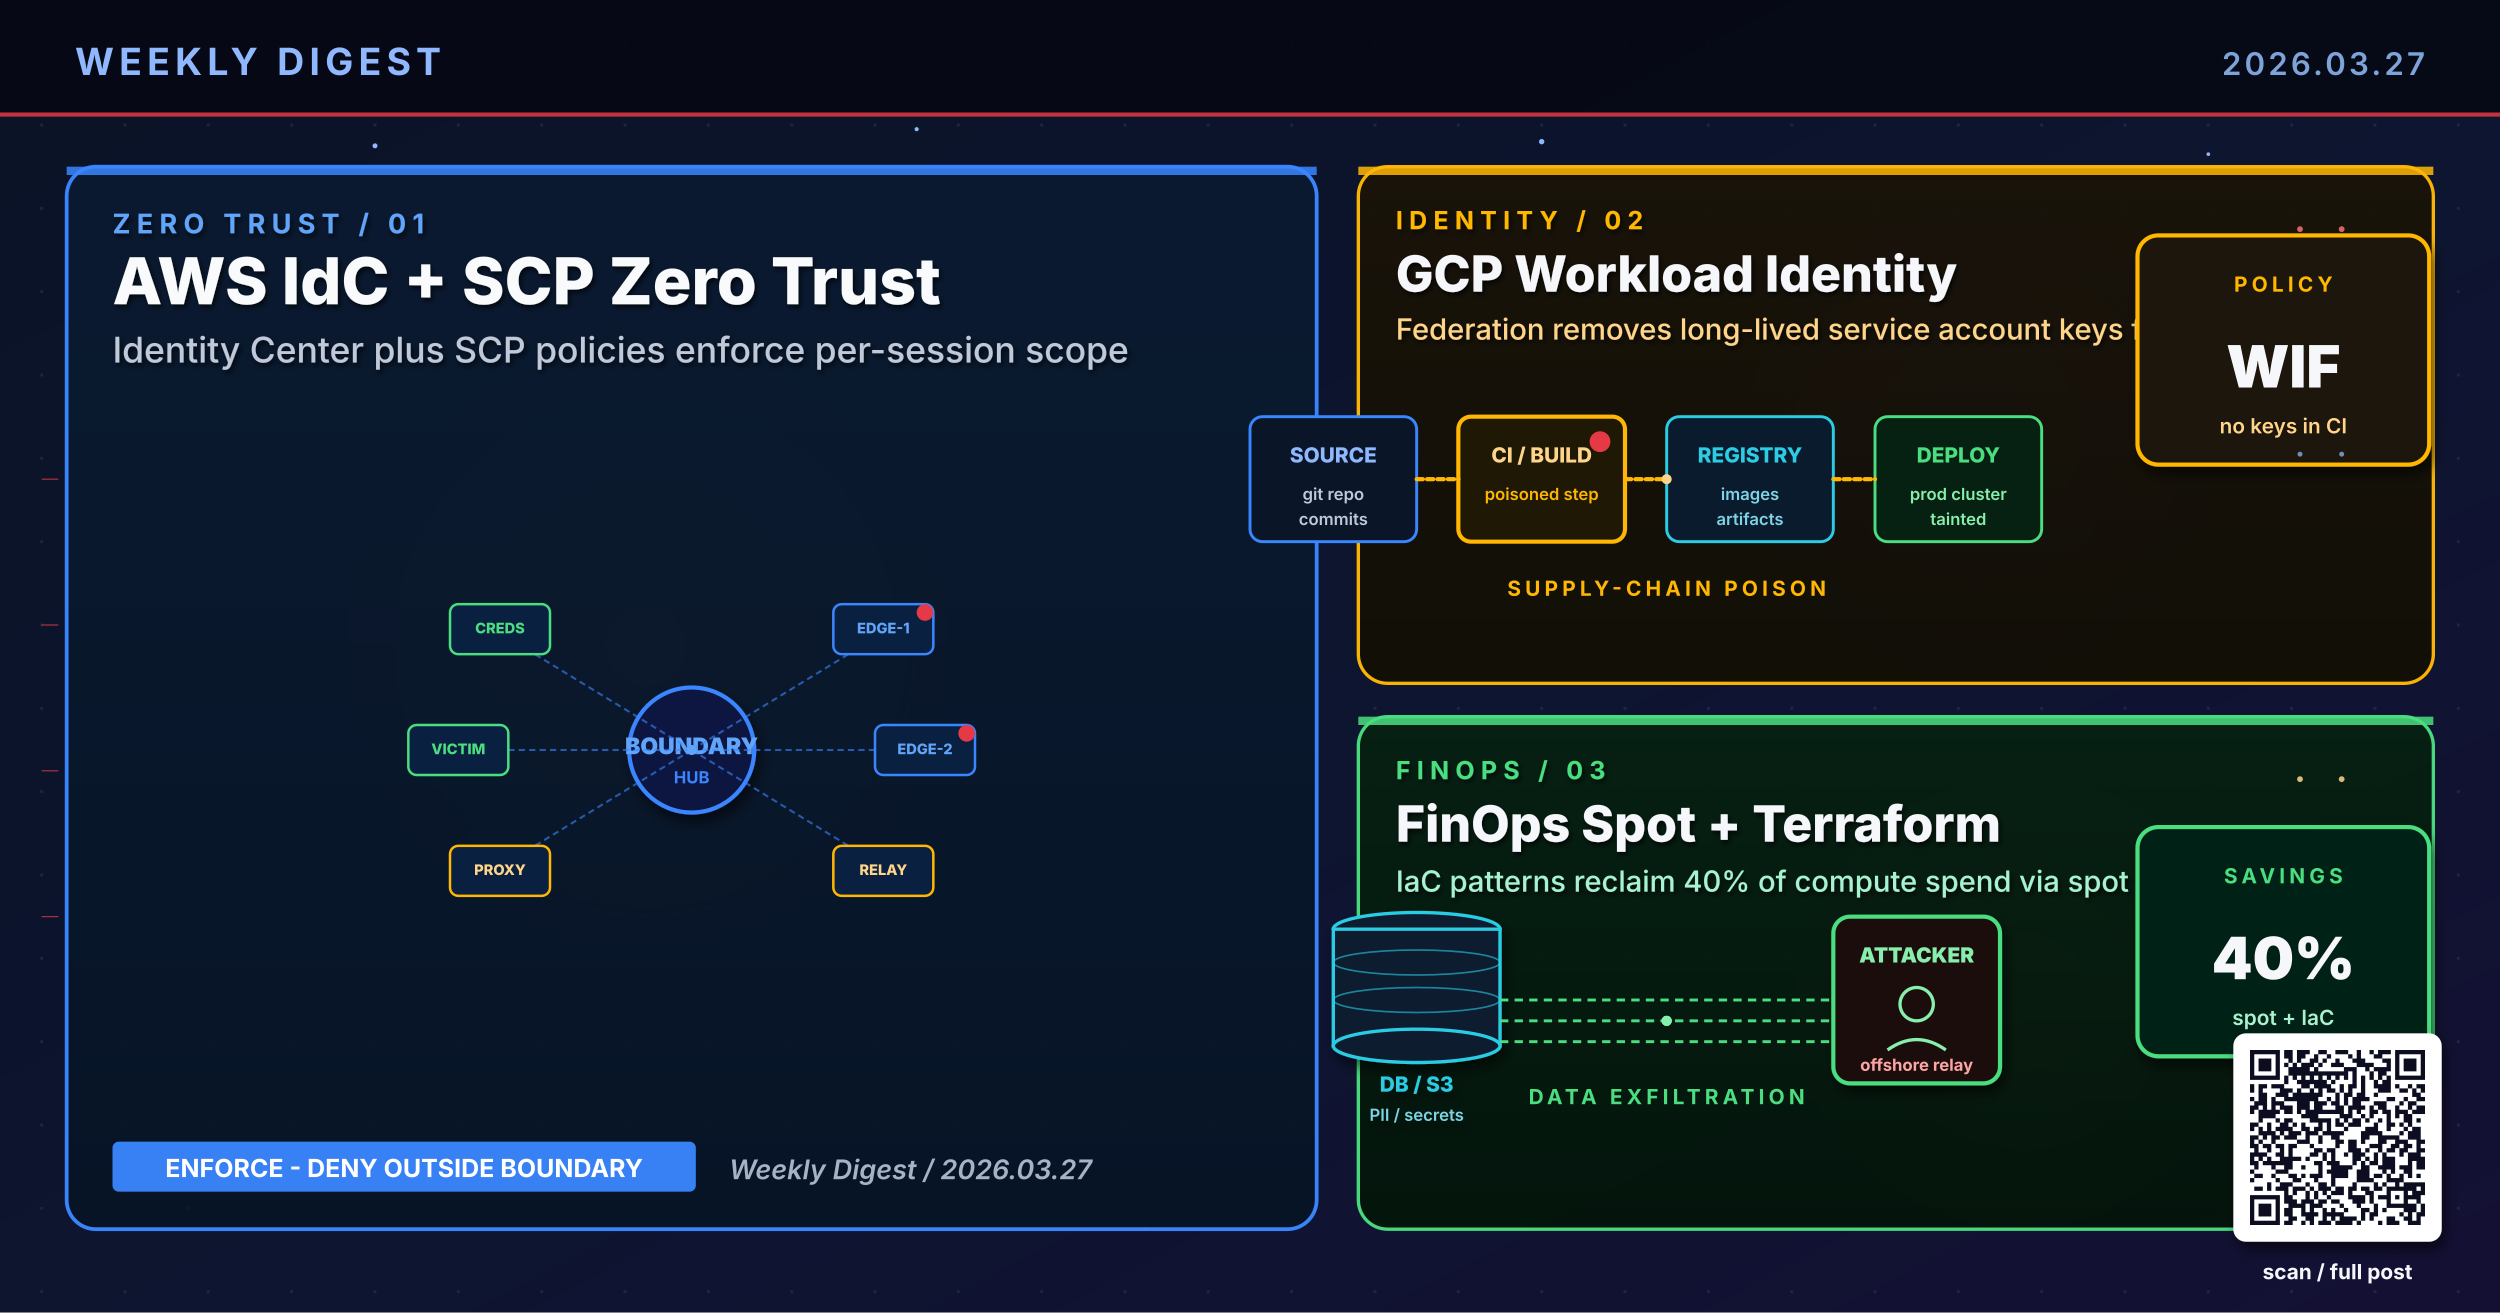
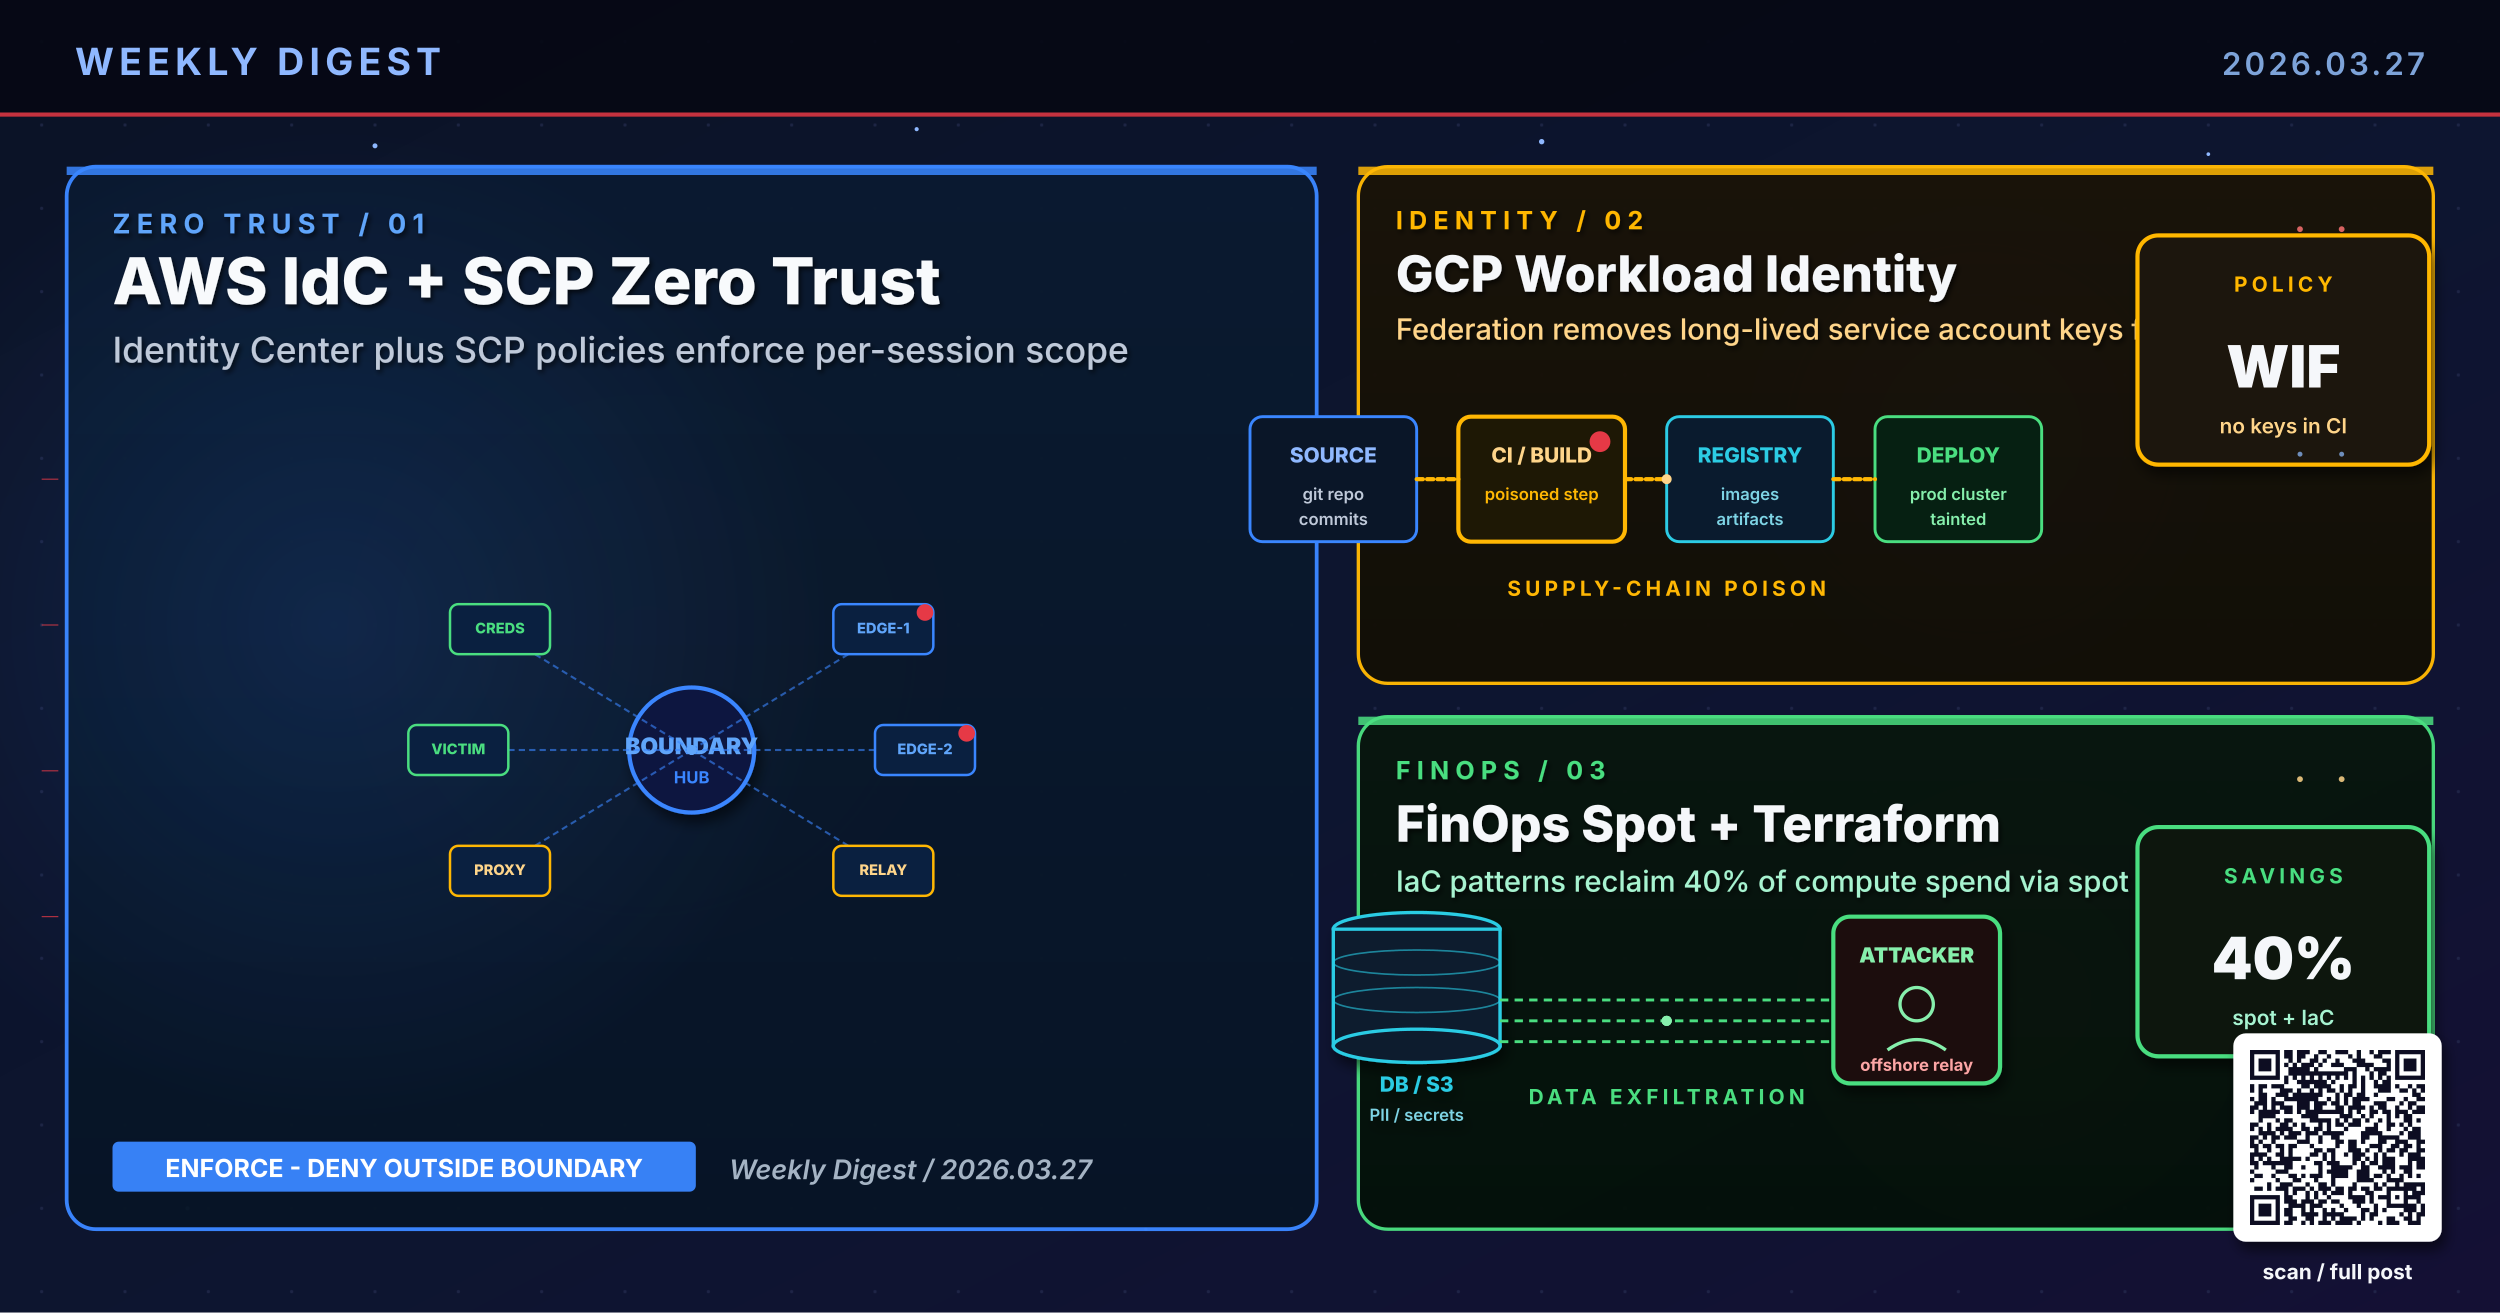
<svg xmlns="http://www.w3.org/2000/svg" viewBox="0 0 1200 630" width="1200" height="630" role="img" aria-label="Weekly digest cover 2026.03.27: AWS IdC + SCP Zero Trust, GCP Workload Identity, FinOps Spot + Terraform">
  <defs>
    <linearGradient id="bgSpread" x1="0%" y1="0%" x2="100%" y2="100%">
      <stop offset="0%" stop-color="#0B1326" />
      <stop offset="55%" stop-color="#0D1530" />
      <stop offset="100%" stop-color="#141034" />
    </linearGradient>
    <linearGradient id="heroPanel" x1="0%" y1="0%" x2="0%" y2="100%">
      <stop offset="0%" stop-color="#1A0A08" />
      <stop offset="100%" stop-color="#110608" />
    </linearGradient>
    <linearGradient id="heroPanelBlue" x1="0%" y1="0%" x2="0%" y2="100%">
      <stop offset="0%" stop-color="#0A1A30" />
      <stop offset="100%" stop-color="#071426" />
    </linearGradient>
    <linearGradient id="heroPanelAmber" x1="0%" y1="0%" x2="0%" y2="100%">
      <stop offset="0%" stop-color="#1A1208" />
      <stop offset="100%" stop-color="#120E06" />
    </linearGradient>
    <linearGradient id="heroPanelGreen" x1="0%" y1="0%" x2="0%" y2="100%">
-       <stop offset="0%" stop-color="#062012" />
-       <stop offset="100%" stop-color="#04150B" />
+       <stop offset="0%" stop-color="#08160E" />
+       <stop offset="100%" stop-color="#04100A" />
    </linearGradient>
    <linearGradient id="heroPanelPurple" x1="0%" y1="0%" x2="0%" y2="100%">
-       <stop offset="0%" stop-color="#1B0E36" />
-       <stop offset="100%" stop-color="#10081E" />
+       <stop offset="0%" stop-color="#110629" />
+       <stop offset="100%" stop-color="#0A0418" />
    </linearGradient>
    <radialGradient id="hotRed" cx="50%" cy="50%" r="50%">
      <stop offset="0%" stop-color="#E63946" stop-opacity="0.6" />
      <stop offset="100%" stop-color="#E63946" stop-opacity="0" />
    </radialGradient>
    <radialGradient id="hotBlue" cx="50%" cy="50%" r="50%">
      <stop offset="0%" stop-color="#3A86FF" stop-opacity="0.5" />
      <stop offset="100%" stop-color="#3A86FF" stop-opacity="0" />
    </radialGradient>
    <radialGradient id="hotAmber" cx="50%" cy="50%" r="50%">
      <stop offset="0%" stop-color="#FFB703" stop-opacity="0.45" />
      <stop offset="100%" stop-color="#FFB703" stop-opacity="0" />
    </radialGradient>
    <radialGradient id="hotGreen" cx="50%" cy="50%" r="50%">
      <stop offset="0%" stop-color="#4ADE80" stop-opacity="0.45" />
      <stop offset="100%" stop-color="#4ADE80" stop-opacity="0" />
    </radialGradient>
    <radialGradient id="hotPurple" cx="50%" cy="50%" r="50%">
      <stop offset="0%" stop-color="#A78BFA" stop-opacity="0.45" />
      <stop offset="100%" stop-color="#A78BFA" stop-opacity="0" />
    </radialGradient>
    <pattern id="envGrid" x="0" y="0" width="40" height="40" patternUnits="userSpaceOnUse">
      <circle cx="20" cy="20" r="0.8" fill="#2A3256" opacity="0.55" />
    </pattern>
    <filter id="softShadow" x="-10%" y="-10%" width="130%" height="130%">
      <feGaussianBlur in="SourceAlpha" stdDeviation="3" />
      <feOffset dx="2" dy="4" />
      <feComponentTransfer>
        <feFuncA type="linear" slope="0.55" />
      </feComponentTransfer>
      <feMerge>
        <feMergeNode />
        <feMergeNode in="SourceGraphic" />
      </feMerge>
    </filter>
    <filter id="textShadow" x="-10%" y="-10%" width="130%" height="130%">
      <feGaussianBlur in="SourceAlpha" stdDeviation="1.2" />
      <feOffset dx="1" dy="1.5" />
      <feComponentTransfer>
        <feFuncA type="linear" slope="0.7" />
      </feComponentTransfer>
      <feMerge>
        <feMergeNode />
        <feMergeNode in="SourceGraphic" />
      </feMerge>
    </filter>
  </defs>
  <rect width="1200" height="630" fill="url(#bgSpread)" />
  <rect width="1200" height="630" fill="url(#envGrid)" />
  <circle cx="310" cy="310" r="160" fill="url(#hotRed)">
    <animate attributeName="opacity" values="0.6;1;0.6" dur="5.8s" repeatCount="indefinite" />
  </circle>
  <circle cx="950" cy="210" r="120" fill="url(#hotBlue)">
    <animate attributeName="opacity" values="0.45;0.85;0.45" dur="6.4s" repeatCount="indefinite" />
  </circle>
  <circle cx="970" cy="480" r="110" fill="url(#hotAmber)">
    <animate attributeName="opacity" values="0.4;0.75;0.4" dur="7.1s" repeatCount="indefinite" />
  </circle>
  <g fill="#8FB8FF">
    <circle cx="180" cy="70" r="1.2">
      <animate attributeName="opacity" values="0.2;1;0.2" dur="3.4s" repeatCount="indefinite" />
    </circle>
    <circle cx="440" cy="62" r="1">
      <animate attributeName="opacity" values="0.2;0.9;0.2" dur="4.2s" repeatCount="indefinite" />
    </circle>
    <circle cx="740" cy="68" r="1.3">
      <animate attributeName="opacity" values="0.25;1;0.25" dur="3.9s" repeatCount="indefinite" />
    </circle>
    <circle cx="1060" cy="74" r="0.9">
      <animate attributeName="opacity" values="0.2;0.85;0.2" dur="5.1s" repeatCount="indefinite" />
    </circle>
    <circle cx="90" cy="580" r="1">
      <animate attributeName="opacity" values="0.15;0.8;0.15" dur="4.7s" repeatCount="indefinite" />
    </circle>
    <circle cx="550" cy="590" r="0.8">
      <animate attributeName="opacity" values="0.2;0.75;0.2" dur="3.6s" begin="0.5s" repeatCount="indefinite" />
    </circle>
  </g>
  <rect x="0" y="0" width="1200" height="56" fill="#050813" opacity="0.92" />
  <text x="36" y="36" font-family="Inter, Helvetica, Arial, sans-serif" font-size="18" font-weight="700" fill="#8FB8FF" letter-spacing="2.5">WEEKLY DIGEST</text>
  <text x="1164" y="36" font-family="Inter, Helvetica, Arial, sans-serif" font-size="15" font-weight="600" fill="#7DA3D9" letter-spacing="1.5" text-anchor="end">2026.03.27</text>
  <rect x="0" y="54" width="1200" height="2" fill="#E63946" opacity="0.85">
    <animate attributeName="opacity" values="0.4;1;0.4" dur="4.8s" repeatCount="indefinite" />
  </rect>
  <rect x="32" y="80" width="600" height="510" rx="14" ry="14" fill="url(#heroPanelBlue)" stroke="#3A86FF" stroke-width="1.8" opacity="0.98" />
+   <circle cx="160" cy="300" r="240" fill="url(#hotBlue)" opacity="0.28" />
  <rect x="32" y="80" width="600" height="4" fill="#3A86FF" opacity="0.85">
    <animate attributeName="opacity" values="0.5;1;0.5" dur="3.4s" repeatCount="indefinite" />
  </rect>
  <g filter="url(#textShadow)">
    <text x="54" y="112" font-family="Inter, Helvetica, Arial, sans-serif" font-size="13" font-weight="700" fill="#60A5FA" letter-spacing="3">ZERO TRUST  /  01</text>
    <text x="54" y="146" font-family="Inter, Helvetica, Arial, sans-serif" font-size="31" font-weight="800" fill="#F8FAFC">AWS IdC + SCP Zero Trust</text>
    <text x="54" y="174" font-family="Inter, Helvetica, Arial, sans-serif" font-size="17" font-weight="500" fill="#BFC9D9">Identity Center plus SCP policies enforce per-session scope</text>
  </g>
  <g transform="translate(332,360)">
    <circle cx="0" cy="0" r="30" fill="#0A1540" stroke="#3A86FF" stroke-width="2" filter="url(#softShadow)">
      <animate attributeName="r" values="28;34;28" dur="3.2s" repeatCount="indefinite" />
    </circle>
    <text x="0" y="2" text-anchor="middle" font-family="Inter, monospace" font-size="11" font-weight="900" fill="#60A5FA">BOUNDARY</text>
    <text x="0" y="16" text-anchor="middle" font-family="Inter, monospace" font-size="8" font-weight="700" fill="#3A86FF">HUB</text>
    <g stroke="#3A86FF" stroke-width="1" stroke-dasharray="3 2" fill="none" opacity="0.6">
      <line x1="0" y1="0" x2="90" y2="-55" />
      <line x1="0" y1="0" x2="108" y2="0" />
      <line x1="0" y1="0" x2="90" y2="55" />
      <line x1="0" y1="0" x2="-90" y2="55" />
      <line x1="0" y1="0" x2="-108" y2="0" />
      <line x1="0" y1="0" x2="-90" y2="-55" />
    </g>
    <g font-family="Inter, monospace" font-size="7" font-weight="800">
      <g transform="translate(92,-58)">
        <rect x="-24" y="-12" width="48" height="24" rx="4" fill="#0A2040" stroke="#3A86FF" stroke-width="1.2" />
        <text x="0" y="2" text-anchor="middle" fill="#60A5FA">EDGE-1</text>
        <circle cx="20" cy="-8" r="4" fill="#E63946">
          <animate attributeName="opacity" values="0.4;1;0.4" dur="1.6s" repeatCount="indefinite" />
        </circle>
      </g>
      <g transform="translate(112,0)">
        <rect x="-24" y="-12" width="48" height="24" rx="4" fill="#0A2040" stroke="#3A86FF" stroke-width="1.2" />
        <text x="0" y="2" text-anchor="middle" fill="#60A5FA">EDGE-2</text>
        <circle cx="20" cy="-8" r="4" fill="#E63946">
          <animate attributeName="opacity" values="0.4;1;0.4" dur="2s" begin="0.3s" repeatCount="indefinite" />
        </circle>
      </g>
      <g transform="translate(92,58)">
        <rect x="-24" y="-12" width="48" height="24" rx="4" fill="#0A2040" stroke="#FFB703" stroke-width="1.2" />
        <text x="0" y="2" text-anchor="middle" fill="#FFD58A">RELAY</text>
      </g>
      <g transform="translate(-92,58)">
        <rect x="-24" y="-12" width="48" height="24" rx="4" fill="#0A2040" stroke="#FFB703" stroke-width="1.2" />
        <text x="0" y="2" text-anchor="middle" fill="#FFD58A">PROXY</text>
      </g>
      <g transform="translate(-112,0)">
        <rect x="-24" y="-12" width="48" height="24" rx="4" fill="#0A2040" stroke="#4ADE80" stroke-width="1.2" />
        <text x="0" y="2" text-anchor="middle" fill="#4ADE80">VICTIM</text>
      </g>
      <g transform="translate(-92,-58)">
        <rect x="-24" y="-12" width="48" height="24" rx="4" fill="#0A2040" stroke="#4ADE80" stroke-width="1.2" />
        <text x="0" y="2" text-anchor="middle" fill="#4ADE80">CREDS</text>
      </g>
    </g>
    <g fill="#60A5FA">
      <circle r="2.2">
        <animateMotion path="M0 0 L90 -55" dur="2s" repeatCount="indefinite" />
      </circle>
      <circle r="2.2">
        <animateMotion path="M0 0 L108 0" dur="1.8s" begin="0.3s" repeatCount="indefinite" />
      </circle>
      <circle r="2.2">
        <animateMotion path="M0 0 L90 55" dur="2.2s" begin="0.6s" repeatCount="indefinite" />
      </circle>
      <circle r="2.2">
        <animateMotion path="M0 0 L-90 55" dur="2.4s" begin="0.9s" repeatCount="indefinite" />
      </circle>
      <circle r="2.2">
        <animateMotion path="M0 0 L-108 0" dur="1.9s" begin="1.2s" repeatCount="indefinite" />
      </circle>
      <circle r="2.2">
        <animateMotion path="M0 0 L-90 -55" dur="2.1s" begin="1.5s" repeatCount="indefinite" />
      </circle>
    </g>
  </g>
  <g transform="translate(54,548)">
    <rect x="0" y="0" width="280" height="24" rx="3" fill="#3A86FF" opacity="0.95" />
    <text x="140" y="17" text-anchor="middle" font-family="Inter, Helvetica, Arial, sans-serif" font-size="12" font-weight="700" fill="#FFFFFF">ENFORCE - DENY OUTSIDE BOUNDARY</text>
  </g>
  <text x="350" y="566" font-family="Inter, Helvetica, Arial, sans-serif" font-size="13" font-weight="600" fill="#A5B4C4" font-style="italic">Weekly Digest  /  2026.03.27</text>
  <rect x="652" y="80" width="516" height="248" rx="14" ry="14" fill="url(#heroPanelAmber)" stroke="#FFB703" stroke-width="1.6" opacity="0.97" />
  <rect x="652" y="80" width="516" height="4" fill="#FFB703" opacity="0.85">
    <animate attributeName="opacity" values="0.5;1;0.5" dur="4.2s" repeatCount="indefinite" />
  </rect>
  <g filter="url(#textShadow)">
    <text x="670" y="110" font-family="Inter, Helvetica, Arial, sans-serif" font-size="12" font-weight="700" fill="#FFB703" letter-spacing="3">IDENTITY  /  02</text>
    <text x="670" y="140" font-family="Inter, Helvetica, Arial, sans-serif" font-size="24" font-weight="800" fill="#F5F7FA">GCP Workload Identity</text>
    <text x="670" y="163" font-family="Inter, Helvetica, Arial, sans-serif" font-size="14" font-weight="500" fill="#FFD58A">Federation removes long-lived service account keys from CI</text>
  </g>
  <g transform="translate(800,230)" font-family="Inter, monospace" font-weight="800">
    <g transform="translate(-200,-30)">
      <rect x="0" y="0" width="80" height="60" rx="6" fill="#0A1628" stroke="#3A86FF" stroke-width="1.4" />
      <text x="40" y="22" text-anchor="middle" font-size="10" fill="#8FB8FF">SOURCE</text>
      <text x="40" y="40" text-anchor="middle" font-size="8" font-weight="600" fill="#BFC9D9">git repo</text>
      <text x="40" y="52" text-anchor="middle" font-size="8" font-weight="600" fill="#BFC9D9">commits</text>
    </g>
    <g transform="translate(-100,-30)">
      <rect x="0" y="0" width="80" height="60" rx="6" fill="#1E1805" stroke="#FFB703" stroke-width="2">
        <animate attributeName="stroke-opacity" values="0.6;1;0.6" dur="1.8s" repeatCount="indefinite" />
      </rect>
      <text x="40" y="22" text-anchor="middle" font-size="10" fill="#FFD58A">CI / BUILD</text>
      <text x="40" y="40" text-anchor="middle" font-size="8" font-weight="600" fill="#FFB703">poisoned step</text>
      <circle cx="68" cy="12" r="5" fill="#E63946">
        <animate attributeName="opacity" values="0.4;1;0.4" dur="1.2s" repeatCount="indefinite" />
      </circle>
    </g>
    <g transform="translate(0,-30)">
      <rect x="0" y="0" width="80" height="60" rx="6" fill="#0A1B2E" stroke="#2CCCE4" stroke-width="1.4" />
      <text x="40" y="22" text-anchor="middle" font-size="10" fill="#2CCCE4">REGISTRY</text>
      <text x="40" y="40" text-anchor="middle" font-size="8" font-weight="600" fill="#7ED4E5">images</text>
      <text x="40" y="52" text-anchor="middle" font-size="8" font-weight="600" fill="#7ED4E5">artifacts</text>
    </g>
    <g transform="translate(100,-30)">
      <rect x="0" y="0" width="80" height="60" rx="6" fill="#062012" stroke="#4ADE80" stroke-width="1.4" />
      <text x="40" y="22" text-anchor="middle" font-size="10" fill="#4ADE80">DEPLOY</text>
      <text x="40" y="40" text-anchor="middle" font-size="8" font-weight="600" fill="#86EFAC">prod cluster</text>
      <text x="40" y="52" text-anchor="middle" font-size="8" font-weight="600" fill="#86EFAC">tainted</text>
    </g>
    <g stroke="#FFB703" stroke-width="2" fill="none" stroke-linecap="round">
      <path d="M-120 0 L-100 0" stroke-dasharray="3 2">
        <animate attributeName="stroke-dashoffset" values="0;-10" dur="1s" repeatCount="indefinite" />
      </path>
      <path d="M-20 0 L0 0" stroke-dasharray="3 2">
        <animate attributeName="stroke-dashoffset" values="0;-10" dur="1s" repeatCount="indefinite" />
      </path>
      <path d="M80 0 L100 0" stroke-dasharray="3 2">
        <animate attributeName="stroke-dashoffset" values="0;-10" dur="1s" repeatCount="indefinite" />
      </path>
    </g>
    <g fill="#FFD58A">
      <circle r="2.4">
        <animateMotion path="M-120 0 L100 0" dur="3.6s" repeatCount="indefinite" />
      </circle>
      <circle r="2" opacity="0.7">
        <animateMotion path="M-120 0 L100 0" dur="3.6s" begin="1.2s" repeatCount="indefinite" />
      </circle>
    </g>
    <text x="0" y="56" text-anchor="middle" font-family="Inter, Helvetica, Arial, sans-serif" font-size="10" font-weight="700" fill="#FFB703" letter-spacing="2">SUPPLY-CHAIN POISON</text>
  </g>
  <g transform="translate(1094,168)" filter="url(#softShadow)">
    <rect x="-68" y="-55" width="140" height="110" rx="10" fill="#1A1208" stroke="#FFB703" stroke-width="2" />
    <text x="2" y="-28" text-anchor="middle" font-family="Inter, Helvetica, Arial, sans-serif" font-size="10" font-weight="700" letter-spacing="2" fill="#FFB703">POLICY</text>
    <text x="2" y="18" text-anchor="middle" font-family="Inter, Helvetica, Arial, sans-serif" font-size="28" font-weight="900" fill="#F5F7FA">WIF</text>
    <text x="2" y="40" text-anchor="middle" font-family="Inter, Helvetica, Arial, sans-serif" font-size="10" font-weight="600" fill="#FFD58A">no keys in CI</text>
  </g>
  <rect x="652" y="344" width="516" height="246" rx="14" ry="14" fill="url(#heroPanelGreen)" stroke="#4ADE80" stroke-width="1.6" opacity="0.97" />
  <rect x="652" y="344" width="516" height="4" fill="#4ADE80" opacity="0.85">
    <animate attributeName="opacity" values="0.5;1;0.5" dur="4.8s" repeatCount="indefinite" />
  </rect>
  <g filter="url(#textShadow)">
    <text x="670" y="374" font-family="Inter, Helvetica, Arial, sans-serif" font-size="12" font-weight="700" fill="#4ADE80" letter-spacing="3">FINOPS  /  03</text>
    <text x="670" y="404" font-family="Inter, Helvetica, Arial, sans-serif" font-size="24" font-weight="800" fill="#F5F7FA">FinOps Spot + Terraform</text>
    <text x="670" y="428" font-family="Inter, Helvetica, Arial, sans-serif" font-size="14" font-weight="500" fill="#A7F3D0">IaC patterns reclaim 40% of compute spend via spot pools</text>
  </g>
  <g transform="translate(800,490)">
    <g transform="translate(-160,-50)" filter="url(#softShadow)">
      <ellipse cx="40" cy="6" rx="40" ry="8" fill="#0A1B2E" stroke="#2CCCE4" stroke-width="1.6" />
      <rect x="0" y="6" width="80" height="56" fill="#0A1B2E" stroke="#2CCCE4" stroke-width="1.6" />
      <ellipse cx="40" cy="62" rx="40" ry="8" fill="#0A1B2E" stroke="#2CCCE4" stroke-width="1.6" />
      <ellipse cx="40" cy="22" rx="40" ry="6" fill="none" stroke="#2CCCE4" stroke-width="0.8" opacity="0.6" />
      <ellipse cx="40" cy="40" rx="40" ry="6" fill="none" stroke="#2CCCE4" stroke-width="0.8" opacity="0.6" />
      <text x="40" y="84" text-anchor="middle" font-family="Inter, monospace" font-size="10" font-weight="800" fill="#2CCCE4">DB / S3</text>
      <text x="40" y="98" text-anchor="middle" font-family="Inter, monospace" font-size="8" font-weight="600" fill="#7ED4E5">PII  /  secrets</text>
    </g>
    <g transform="translate(80,-50)" filter="url(#softShadow)">
      <rect x="0" y="0" width="80" height="80" rx="8" fill="#1E0A0A" stroke="#4ADE80" stroke-width="2" />
      <text x="40" y="22" text-anchor="middle" font-family="Inter, monospace" font-size="10" font-weight="900" fill="#86EFAC">ATTACKER</text>
      <g transform="translate(20,32)" stroke="#86EFAC" stroke-width="1.6" fill="none">
        <circle cx="20" cy="10" r="8" />
        <path d="M6 32 Q20 22 34 32" />
      </g>
      <text x="40" y="74" text-anchor="middle" font-family="Inter, monospace" font-size="8" font-weight="700" fill="#FCA5A5">offshore relay</text>
    </g>
    <g stroke="#4ADE80" stroke-width="1.4" stroke-dasharray="4 3" fill="none">
      <path d="M-80 -10 L80 -10">
        <animate attributeName="stroke-dashoffset" values="0;-14" dur="1.2s" repeatCount="indefinite" />
      </path>
      <path d="M-80 0 L80 0">
        <animate attributeName="stroke-dashoffset" values="0;-14" dur="1.4s" begin="0.2s" repeatCount="indefinite" />
      </path>
      <path d="M-80 10 L80 10">
        <animate attributeName="stroke-dashoffset" values="0;-14" dur="1s" begin="0.4s" repeatCount="indefinite" />
      </path>
    </g>
    <g fill="#86EFAC">
      <circle r="2.4">
        <animateMotion path="M-80 -10 L80 -10" dur="2s" repeatCount="indefinite" />
      </circle>
      <circle r="2.4">
        <animateMotion path="M-80 0 L80 0" dur="2.2s" begin="0.4s" repeatCount="indefinite" />
      </circle>
      <circle r="2.4">
        <animateMotion path="M-80 10 L80 10" dur="2.4s" begin="0.8s" repeatCount="indefinite" />
      </circle>
    </g>
    <text x="0" y="40" text-anchor="middle" font-family="Inter, Helvetica, Arial, sans-serif" font-size="10" font-weight="700" fill="#4ADE80" letter-spacing="2">DATA EXFILTRATION</text>
  </g>
  <g transform="translate(1094,452)" filter="url(#softShadow)">
-     <rect x="-68" y="-55" width="140" height="110" rx="10" fill="#062012" stroke="#4ADE80" stroke-width="2" />
+     <rect x="-68" y="-55" width="140" height="110" rx="10" fill="#08160E" stroke="#4ADE80" stroke-width="2" />
    <text x="2" y="-28" text-anchor="middle" font-family="Inter, Helvetica, Arial, sans-serif" font-size="10" font-weight="700" letter-spacing="2" fill="#4ADE80">SAVINGS</text>
    <text x="2" y="18" text-anchor="middle" font-family="Inter, Helvetica, Arial, sans-serif" font-size="28" font-weight="900" fill="#F5F7FA">40%</text>
    <text x="2" y="40" text-anchor="middle" font-family="Inter, Helvetica, Arial, sans-serif" font-size="10" font-weight="600" fill="#A7F3D0">spot + IaC</text>
  </g>
  <g opacity="0.85">
    <g fill="#F87171">
      <circle cx="1104" cy="110" r="1.4">
        <animate attributeName="opacity" values="0.2;1;0.2" dur="1.8s" repeatCount="indefinite" />
      </circle>
      <circle cx="1124" cy="110" r="1.4">
        <animate attributeName="opacity" values="0.2;1;0.2" dur="1.4s" begin="0.3s" repeatCount="indefinite" />
      </circle>
    </g>
    <g fill="#7DA3D9">
      <circle cx="1104" cy="218" r="1.2">
        <animate attributeName="opacity" values="0.2;1;0.2" dur="2s" repeatCount="indefinite" />
      </circle>
      <circle cx="1124" cy="218" r="1.2">
        <animate attributeName="opacity" values="0.2;1;0.2" dur="1.6s" begin="0.4s" repeatCount="indefinite" />
      </circle>
    </g>
    <g fill="#FFD58A">
      <circle cx="1104" cy="374" r="1.4">
        <animate attributeName="opacity" values="0.2;1;0.2" dur="1.8s" repeatCount="indefinite" />
      </circle>
      <circle cx="1124" cy="374" r="1.4">
        <animate attributeName="opacity" values="0.2;1;0.2" dur="1.6s" begin="0.3s" repeatCount="indefinite" />
      </circle>
    </g>
    <g stroke="#E63946" stroke-width="0.5" fill="none">
      <path d="M20 230 L28 230">
        <animate attributeName="stroke-opacity" values="0;0.7;0" dur="2s" repeatCount="indefinite" />
      </path>
      <path d="M20 300 L28 300">
        <animate attributeName="stroke-opacity" values="0;0.7;0" dur="2.3s" begin="0.3s" repeatCount="indefinite" />
      </path>
      <path d="M20 370 L28 370">
        <animate attributeName="stroke-opacity" values="0;0.7;0" dur="1.9s" begin="0.6s" repeatCount="indefinite" />
      </path>
      <path d="M20 440 L28 440">
        <animate attributeName="stroke-opacity" values="0;0.7;0" dur="2.1s" begin="0.9s" repeatCount="indefinite" />
      </path>
    </g>
  </g>
  <g transform="translate(1080,504)" filter="url(#softShadow)">
    <rect x="-8" y="-8" width="100" height="100" rx="6" fill="#FFFFFF" />
    <path fill="#0A1020" d="M0.0 0.0h14.341v2.049h-14.341z M16.39 0.0h4.098v2.049h-4.098z M22.537 0.0h6.146v2.049h-6.146z M32.78 0.0h4.098v2.049h-4.098z M40.976 0.0h6.146v2.049h-6.146z M51.22 0.0h2.049v2.049h-2.049z M57.366 0.0h2.049v2.049h-2.049z M61.463 0.0h6.146v2.049h-6.146z M69.659 0.0h14.341v2.049h-14.341z M0.0 2.049h2.049v2.049h-2.049z M12.293 2.049h2.049v2.049h-2.049z M16.39 2.049h4.098v2.049h-4.098z M22.537 2.049h4.098v2.049h-4.098z M30.732 2.049h2.049v2.049h-2.049z M36.878 2.049h2.049v2.049h-2.049z M47.122 2.049h2.049v2.049h-2.049z M51.22 2.049h2.049v2.049h-2.049z M59.415 2.049h4.098v2.049h-4.098z M69.659 2.049h2.049v2.049h-2.049z M81.951 2.049h2.049v2.049h-2.049z M0.0 4.098h2.049v2.049h-2.049z M4.098 4.098h6.146v2.049h-6.146z M12.293 4.098h2.049v2.049h-2.049z M18.439 4.098h2.049v2.049h-2.049z M22.537 4.098h2.049v2.049h-2.049z M28.683 4.098h4.098v2.049h-4.098z M34.829 4.098h2.049v2.049h-2.049z M40.976 4.098h2.049v2.049h-2.049z M49.171 4.098h6.146v2.049h-6.146z M63.512 4.098h4.098v2.049h-4.098z M69.659 4.098h2.049v2.049h-2.049z M73.756 4.098h6.146v2.049h-6.146z M81.951 4.098h2.049v2.049h-2.049z M0.0 6.146h2.049v2.049h-2.049z M4.098 6.146h6.146v2.049h-6.146z M12.293 6.146h2.049v2.049h-2.049z M16.39 6.146h2.049v2.049h-2.049z M20.488 6.146h2.049v2.049h-2.049z M24.585 6.146h6.146v2.049h-6.146z M32.78 6.146h2.049v2.049h-2.049z M38.927 6.146h6.146v2.049h-6.146z M51.22 6.146h8.195v2.049h-8.195z M65.561 6.146h2.049v2.049h-2.049z M69.659 6.146h2.049v2.049h-2.049z M73.756 6.146h6.146v2.049h-6.146z M81.951 6.146h2.049v2.049h-2.049z M0.0 8.195h2.049v2.049h-2.049z M4.098 8.195h6.146v2.049h-6.146z M12.293 8.195h2.049v2.049h-2.049z M18.439 8.195h10.244v2.049h-10.244z M30.732 8.195h2.049v2.049h-2.049z M45.073 8.195h6.146v2.049h-6.146z M55.317 8.195h2.049v2.049h-2.049z M59.415 8.195h8.195v2.049h-8.195z M69.659 8.195h2.049v2.049h-2.049z M73.756 8.195h6.146v2.049h-6.146z M81.951 8.195h2.049v2.049h-2.049z M0.0 10.244h2.049v2.049h-2.049z M12.293 10.244h2.049v2.049h-2.049z M18.439 10.244h28.683v2.049h-28.683z M49.171 10.244h2.049v2.049h-2.049z M57.366 10.244h2.049v2.049h-2.049z M61.463 10.244h4.098v2.049h-4.098z M69.659 10.244h2.049v2.049h-2.049z M81.951 10.244h2.049v2.049h-2.049z M0.0 12.293h14.341v2.049h-14.341z M16.39 12.293h2.049v2.049h-2.049z M20.488 12.293h2.049v2.049h-2.049z M24.585 12.293h2.049v2.049h-2.049z M28.683 12.293h2.049v2.049h-2.049z M32.78 12.293h2.049v2.049h-2.049z M36.878 12.293h2.049v2.049h-2.049z M40.976 12.293h2.049v2.049h-2.049z M45.073 12.293h2.049v2.049h-2.049z M49.171 12.293h2.049v2.049h-2.049z M53.268 12.293h2.049v2.049h-2.049z M57.366 12.293h2.049v2.049h-2.049z M61.463 12.293h2.049v2.049h-2.049z M65.561 12.293h2.049v2.049h-2.049z M69.659 12.293h14.341v2.049h-14.341z M16.39 14.341h2.049v2.049h-2.049z M22.537 14.341h14.341v2.049h-14.341z M38.927 14.341h2.049v2.049h-2.049z M49.171 14.341h2.049v2.049h-2.049z M53.268 14.341h2.049v2.049h-2.049z M59.415 14.341h2.049v2.049h-2.049z M63.512 14.341h4.098v2.049h-4.098z M0.0 16.39h2.049v2.049h-2.049z M4.098 16.39h4.098v2.049h-4.098z M10.244 16.39h6.146v2.049h-6.146z M24.585 16.39h4.098v2.049h-4.098z M30.732 16.39h8.195v2.049h-8.195z M43.024 16.39h2.049v2.049h-2.049z M47.122 16.39h4.098v2.049h-4.098z M53.268 16.39h2.049v2.049h-2.049z M59.415 16.39h8.195v2.049h-8.195z M69.659 16.39h2.049v2.049h-2.049z M75.805 16.39h2.049v2.049h-2.049z M79.902 16.39h4.098v2.049h-4.098z M0.0 18.439h2.049v2.049h-2.049z M4.098 18.439h2.049v2.049h-2.049z M14.341 18.439h6.146v2.049h-6.146z M22.537 18.439h2.049v2.049h-2.049z M28.683 18.439h2.049v2.049h-2.049z M32.78 18.439h2.049v2.049h-2.049z M36.878 18.439h4.098v2.049h-4.098z M43.024 18.439h2.049v2.049h-2.049z M47.122 18.439h2.049v2.049h-2.049z M53.268 18.439h2.049v2.049h-2.049z M61.463 18.439h6.146v2.049h-6.146z M71.707 18.439h4.098v2.049h-4.098z M77.854 18.439h2.049v2.049h-2.049z M81.951 18.439h2.049v2.049h-2.049z M4.098 20.488h4.098v2.049h-4.098z M12.293 20.488h6.146v2.049h-6.146z M20.488 20.488h14.341v2.049h-14.341z M40.976 20.488h2.049v2.049h-2.049z M45.073 20.488h4.098v2.049h-4.098z M51.22 20.488h4.098v2.049h-4.098z M59.415 20.488h2.049v2.049h-2.049z M77.854 20.488h4.098v2.049h-4.098z M0.0 22.537h2.049v2.049h-2.049z M4.098 22.537h4.098v2.049h-4.098z M10.244 22.537h2.049v2.049h-2.049z M16.39 22.537h16.39v2.049h-16.39z M36.878 22.537h2.049v2.049h-2.049z M40.976 22.537h2.049v2.049h-2.049z M45.073 22.537h2.049v2.049h-2.049z M49.171 22.537h8.195v2.049h-8.195z M65.561 22.537h4.098v2.049h-4.098z M73.756 22.537h2.049v2.049h-2.049z M79.902 22.537h4.098v2.049h-4.098z M2.049 24.585h6.146v2.049h-6.146z M10.244 24.585h6.146v2.049h-6.146z M22.537 24.585h6.146v2.049h-6.146z M30.732 24.585h6.146v2.049h-6.146z M38.927 24.585h4.098v2.049h-4.098z M45.073 24.585h2.049v2.049h-2.049z M49.171 24.585h4.098v2.049h-4.098z M59.415 24.585h6.146v2.049h-6.146z M71.707 24.585h2.049v2.049h-2.049z M75.805 24.585h4.098v2.049h-4.098z M0.0 26.634h4.098v2.049h-4.098z M6.146 26.634h2.049v2.049h-2.049z M10.244 26.634h2.049v2.049h-2.049z M14.341 26.634h6.146v2.049h-6.146z M22.537 26.634h6.146v2.049h-6.146z M30.732 26.634h4.098v2.049h-4.098z M40.976 26.634h4.098v2.049h-4.098z M47.122 26.634h8.195v2.049h-8.195z M57.366 26.634h2.049v2.049h-2.049z M61.463 26.634h4.098v2.049h-4.098z M69.659 26.634h2.049v2.049h-2.049z M75.805 26.634h2.049v2.049h-2.049z M79.902 26.634h4.098v2.049h-4.098z M0.0 28.683h2.049v2.049h-2.049z M4.098 28.683h10.244v2.049h-10.244z M16.39 28.683h4.098v2.049h-4.098z M22.537 28.683h2.049v2.049h-2.049z M26.634 28.683h18.439v2.049h-18.439z M47.122 28.683h2.049v2.049h-2.049z M51.22 28.683h2.049v2.049h-2.049z M57.366 28.683h4.098v2.049h-4.098z M63.512 28.683h4.098v2.049h-4.098z M69.659 28.683h6.146v2.049h-6.146z M77.854 28.683h6.146v2.049h-6.146z M4.098 30.732h8.195v2.049h-8.195z M24.585 30.732h8.195v2.049h-8.195z M43.024 30.732h6.146v2.049h-6.146z M53.268 30.732h2.049v2.049h-2.049z M57.366 30.732h2.049v2.049h-2.049z M65.561 30.732h2.049v2.049h-2.049z M69.659 30.732h2.049v2.049h-2.049z M73.756 30.732h4.098v2.049h-4.098z M4.098 32.78h2.049v2.049h-2.049z M12.293 32.78h2.049v2.049h-2.049z M16.39 32.78h4.098v2.049h-4.098z M28.683 32.78h10.244v2.049h-10.244z M40.976 32.78h2.049v2.049h-2.049z M45.073 32.78h2.049v2.049h-2.049z M49.171 32.78h4.098v2.049h-4.098z M55.317 32.78h2.049v2.049h-2.049z M61.463 32.78h2.049v2.049h-2.049z M65.561 32.78h2.049v2.049h-2.049z M73.756 32.78h4.098v2.049h-4.098z M79.902 32.78h2.049v2.049h-2.049z M0.0 34.829h4.098v2.049h-4.098z M8.195 34.829h2.049v2.049h-2.049z M14.341 34.829h4.098v2.049h-4.098z M20.488 34.829h2.049v2.049h-2.049z M24.585 34.829h2.049v2.049h-2.049z M32.78 34.829h2.049v2.049h-2.049z M36.878 34.829h2.049v2.049h-2.049z M40.976 34.829h4.098v2.049h-4.098z M47.122 34.829h6.146v2.049h-6.146z M59.415 34.829h2.049v2.049h-2.049z M65.561 34.829h4.098v2.049h-4.098z M71.707 34.829h2.049v2.049h-2.049z M75.805 34.829h2.049v2.049h-2.049z M0.0 36.878h2.049v2.049h-2.049z M4.098 36.878h2.049v2.049h-2.049z M8.195 36.878h2.049v2.049h-2.049z M12.293 36.878h8.195v2.049h-8.195z M24.585 36.878h4.098v2.049h-4.098z M30.732 36.878h4.098v2.049h-4.098z M36.878 36.878h2.049v2.049h-2.049z M45.073 36.878h2.049v2.049h-2.049z M55.317 36.878h6.146v2.049h-6.146z M65.561 36.878h2.049v2.049h-2.049z M73.756 36.878h2.049v2.049h-2.049z M77.854 36.878h4.098v2.049h-4.098z M4.098 38.927h8.195v2.049h-8.195z M14.341 38.927h2.049v2.049h-2.049z M18.439 38.927h6.146v2.049h-6.146z M26.634 38.927h6.146v2.049h-6.146z M34.829 38.927h10.244v2.049h-10.244z M53.268 38.927h10.244v2.049h-10.244z M71.707 38.927h2.049v2.049h-2.049z M75.805 38.927h6.146v2.049h-6.146z M0.0 40.976h4.098v2.049h-4.098z M6.146 40.976h2.049v2.049h-2.049z M10.244 40.976h4.098v2.049h-4.098z M16.39 40.976h6.146v2.049h-6.146z M26.634 40.976h2.049v2.049h-2.049z M32.78 40.976h2.049v2.049h-2.049z M38.927 40.976h4.098v2.049h-4.098z M53.268 40.976h4.098v2.049h-4.098z M61.463 40.976h10.244v2.049h-10.244z M75.805 40.976h6.146v2.049h-6.146z M0.0 43.024h2.049v2.049h-2.049z M4.098 43.024h2.049v2.049h-2.049z M10.244 43.024h2.049v2.049h-2.049z M22.537 43.024h6.146v2.049h-6.146z M32.78 43.024h2.049v2.049h-2.049z M40.976 43.024h4.098v2.049h-4.098z M47.122 43.024h4.098v2.049h-4.098z M53.268 43.024h2.049v2.049h-2.049z M61.463 43.024h4.098v2.049h-4.098z M69.659 43.024h6.146v2.049h-6.146z M79.902 43.024h4.098v2.049h-4.098z M0.0 45.073h4.098v2.049h-4.098z M6.146 45.073h4.098v2.049h-4.098z M12.293 45.073h4.098v2.049h-4.098z M18.439 45.073h4.098v2.049h-4.098z M28.683 45.073h2.049v2.049h-2.049z M40.976 45.073h2.049v2.049h-2.049z M47.122 45.073h4.098v2.049h-4.098z M57.366 45.073h6.146v2.049h-6.146z M67.61 45.073h4.098v2.049h-4.098z M73.756 45.073h4.098v2.049h-4.098z M79.902 45.073h2.049v2.049h-2.049z M2.049 47.122h2.049v2.049h-2.049z M8.195 47.122h2.049v2.049h-2.049z M14.341 47.122h2.049v2.049h-2.049z M18.439 47.122h2.049v2.049h-2.049z M30.732 47.122h4.098v2.049h-4.098z M36.878 47.122h4.098v2.049h-4.098z M47.122 47.122h6.146v2.049h-6.146z M55.317 47.122h2.049v2.049h-2.049z M61.463 47.122h2.049v2.049h-2.049z M65.561 47.122h4.098v2.049h-4.098z M71.707 47.122h4.098v2.049h-4.098z M79.902 47.122h4.098v2.049h-4.098z M0.0 49.171h8.195v2.049h-8.195z M12.293 49.171h4.098v2.049h-4.098z M18.439 49.171h2.049v2.049h-2.049z M28.683 49.171h4.098v2.049h-4.098z M34.829 49.171h2.049v2.049h-2.049z M38.927 49.171h2.049v2.049h-2.049z M45.073 49.171h2.049v2.049h-2.049z M49.171 49.171h6.146v2.049h-6.146z M59.415 49.171h2.049v2.049h-2.049z M63.512 49.171h2.049v2.049h-2.049z M71.707 49.171h2.049v2.049h-2.049z M75.805 49.171h6.146v2.049h-6.146z M0.0 51.22h2.049v2.049h-2.049z M4.098 51.22h2.049v2.049h-2.049z M8.195 51.22h2.049v2.049h-2.049z M14.341 51.22h10.244v2.049h-10.244z M26.634 51.22h2.049v2.049h-2.049z M34.829 51.22h2.049v2.049h-2.049z M38.927 51.22h2.049v2.049h-2.049z M49.171 51.22h4.098v2.049h-4.098z M55.317 51.22h2.049v2.049h-2.049z M59.415 51.22h2.049v2.049h-2.049z M63.512 51.22h6.146v2.049h-6.146z M75.805 51.22h8.195v2.049h-8.195z M0.0 53.268h4.098v2.049h-4.098z M6.146 53.268h14.341v2.049h-14.341z M30.732 53.268h4.098v2.049h-4.098z M36.878 53.268h6.146v2.049h-6.146z M49.171 53.268h2.049v2.049h-2.049z M53.268 53.268h2.049v2.049h-2.049z M57.366 53.268h4.098v2.049h-4.098z M63.512 53.268h6.146v2.049h-6.146z M75.805 53.268h2.049v2.049h-2.049z M79.902 53.268h4.098v2.049h-4.098z M2.049 55.317h2.049v2.049h-2.049z M10.244 55.317h2.049v2.049h-2.049z M16.39 55.317h4.098v2.049h-4.098z M24.585 55.317h2.049v2.049h-2.049z M32.78 55.317h2.049v2.049h-2.049z M38.927 55.317h10.244v2.049h-10.244z M53.268 55.317h4.098v2.049h-4.098z M61.463 55.317h8.195v2.049h-8.195z M71.707 55.317h6.146v2.049h-6.146z M79.902 55.317h4.098v2.049h-4.098z M0.0 57.366h2.049v2.049h-2.049z M12.293 57.366h6.146v2.049h-6.146z M32.78 57.366h2.049v2.049h-2.049z M36.878 57.366h10.244v2.049h-10.244z M51.22 57.366h6.146v2.049h-6.146z M63.512 57.366h2.049v2.049h-2.049z M67.61 57.366h2.049v2.049h-2.049z M73.756 57.366h4.098v2.049h-4.098z M2.049 59.415h4.098v2.049h-4.098z M10.244 59.415h2.049v2.049h-2.049z M18.439 59.415h4.098v2.049h-4.098z M24.585 59.415h2.049v2.049h-2.049z M28.683 59.415h6.146v2.049h-6.146z M38.927 59.415h8.195v2.049h-8.195z M51.22 59.415h6.146v2.049h-6.146z M59.415 59.415h4.098v2.049h-4.098z M65.561 59.415h2.049v2.049h-2.049z M71.707 59.415h2.049v2.049h-2.049z M75.805 59.415h2.049v2.049h-2.049z M79.902 59.415h2.049v2.049h-2.049z M0.0 61.463h2.049v2.049h-2.049z M12.293 61.463h2.049v2.049h-2.049z M20.488 61.463h4.098v2.049h-4.098z M30.732 61.463h2.049v2.049h-2.049z M38.927 61.463h2.049v2.049h-2.049z M51.22 61.463h8.195v2.049h-8.195z M65.561 61.463h8.195v2.049h-8.195z M8.195 63.512h2.049v2.049h-2.049z M14.341 63.512h6.146v2.049h-6.146z M26.634 63.512h2.049v2.049h-2.049z M32.78 63.512h4.098v2.049h-4.098z M38.927 63.512h2.049v2.049h-2.049z M49.171 63.512h2.049v2.049h-2.049z M59.415 63.512h2.049v2.049h-2.049z M63.512 63.512h2.049v2.049h-2.049z M69.659 63.512h2.049v2.049h-2.049z M73.756 63.512h10.244v2.049h-10.244z M2.049 65.561h4.098v2.049h-4.098z M8.195 65.561h2.049v2.049h-2.049z M12.293 65.561h6.146v2.049h-6.146z M20.488 65.561h6.146v2.049h-6.146z M28.683 65.561h2.049v2.049h-2.049z M32.78 65.561h6.146v2.049h-6.146z M40.976 65.561h4.098v2.049h-4.098z M47.122 65.561h4.098v2.049h-4.098z M53.268 65.561h4.098v2.049h-4.098z M59.415 65.561h4.098v2.049h-4.098z M65.561 65.561h14.341v2.049h-14.341z M81.951 65.561h2.049v2.049h-2.049z M16.39 67.61h2.049v2.049h-2.049z M20.488 67.61h2.049v2.049h-2.049z M26.634 67.61h2.049v2.049h-2.049z M30.732 67.61h2.049v2.049h-2.049z M34.829 67.61h2.049v2.049h-2.049z M38.927 67.61h6.146v2.049h-6.146z M47.122 67.61h2.049v2.049h-2.049z M55.317 67.61h4.098v2.049h-4.098z M65.561 67.61h2.049v2.049h-2.049z M73.756 67.61h2.049v2.049h-2.049z M77.854 67.61h6.146v2.049h-6.146z M0.0 69.659h14.341v2.049h-14.341z M16.39 69.659h4.098v2.049h-4.098z M26.634 69.659h2.049v2.049h-2.049z M30.732 69.659h2.049v2.049h-2.049z M36.878 69.659h2.049v2.049h-2.049z M47.122 69.659h8.195v2.049h-8.195z M57.366 69.659h2.049v2.049h-2.049z M61.463 69.659h6.146v2.049h-6.146z M69.659 69.659h2.049v2.049h-2.049z M73.756 69.659h8.195v2.049h-8.195z M0.0 71.707h2.049v2.049h-2.049z M12.293 71.707h2.049v2.049h-2.049z M16.39 71.707h6.146v2.049h-6.146z M24.585 71.707h6.146v2.049h-6.146z M32.78 71.707h4.098v2.049h-4.098z M38.927 71.707h4.098v2.049h-4.098z M49.171 71.707h6.146v2.049h-6.146z M57.366 71.707h2.049v2.049h-2.049z M65.561 71.707h2.049v2.049h-2.049z M73.756 71.707h2.049v2.049h-2.049z M79.902 71.707h2.049v2.049h-2.049z M0.0 73.756h2.049v2.049h-2.049z M4.098 73.756h6.146v2.049h-6.146z M12.293 73.756h2.049v2.049h-2.049z M18.439 73.756h8.195v2.049h-8.195z M28.683 73.756h6.146v2.049h-6.146z M43.024 73.756h2.049v2.049h-2.049z M51.22 73.756h2.049v2.049h-2.049z M59.415 73.756h2.049v2.049h-2.049z M65.561 73.756h14.341v2.049h-14.341z M81.951 73.756h2.049v2.049h-2.049z M0.0 75.805h2.049v2.049h-2.049z M4.098 75.805h6.146v2.049h-6.146z M12.293 75.805h2.049v2.049h-2.049z M16.39 75.805h4.098v2.049h-4.098z M24.585 75.805h2.049v2.049h-2.049z M28.683 75.805h2.049v2.049h-2.049z M34.829 75.805h2.049v2.049h-2.049z M38.927 75.805h2.049v2.049h-2.049z M45.073 75.805h2.049v2.049h-2.049z M53.268 75.805h4.098v2.049h-4.098z M59.415 75.805h2.049v2.049h-2.049z M63.512 75.805h2.049v2.049h-2.049z M73.756 75.805h6.146v2.049h-6.146z M81.951 75.805h2.049v2.049h-2.049z M0.0 77.854h2.049v2.049h-2.049z M4.098 77.854h6.146v2.049h-6.146z M12.293 77.854h2.049v2.049h-2.049z M16.39 77.854h4.098v2.049h-4.098z M24.585 77.854h8.195v2.049h-8.195z M34.829 77.854h10.244v2.049h-10.244z M53.268 77.854h2.049v2.049h-2.049z M57.366 77.854h4.098v2.049h-4.098z M71.707 77.854h2.049v2.049h-2.049z M75.805 77.854h2.049v2.049h-2.049z M79.902 77.854h4.098v2.049h-4.098z M0.0 79.902h2.049v2.049h-2.049z M12.293 79.902h2.049v2.049h-2.049z M18.439 79.902h4.098v2.049h-4.098z M26.634 79.902h4.098v2.049h-4.098z M34.829 79.902h2.049v2.049h-2.049z M38.927 79.902h2.049v2.049h-2.049z M43.024 79.902h8.195v2.049h-8.195z M53.268 79.902h2.049v2.049h-2.049z M57.366 79.902h2.049v2.049h-2.049z M65.561 79.902h4.098v2.049h-4.098z M73.756 79.902h4.098v2.049h-4.098z M79.902 79.902h2.049v2.049h-2.049z M0.0 81.951h14.341v2.049h-14.341z M16.39 81.951h4.098v2.049h-4.098z M24.585 81.951h2.049v2.049h-2.049z M28.683 81.951h2.049v2.049h-2.049z M32.78 81.951h6.146v2.049h-6.146z M40.976 81.951h8.195v2.049h-8.195z M51.22 81.951h2.049v2.049h-2.049z M61.463 81.951h2.049v2.049h-2.049z M65.561 81.951h6.146v2.049h-6.146z M75.805 81.951h6.146v2.049h-6.146z" />
  </g>
  <text x="1122" y="614" font-family="Inter, Helvetica, Arial, sans-serif" font-size="10" font-weight="700" fill="#F5F7FA" text-anchor="middle">scan / full post</text>
</svg>
